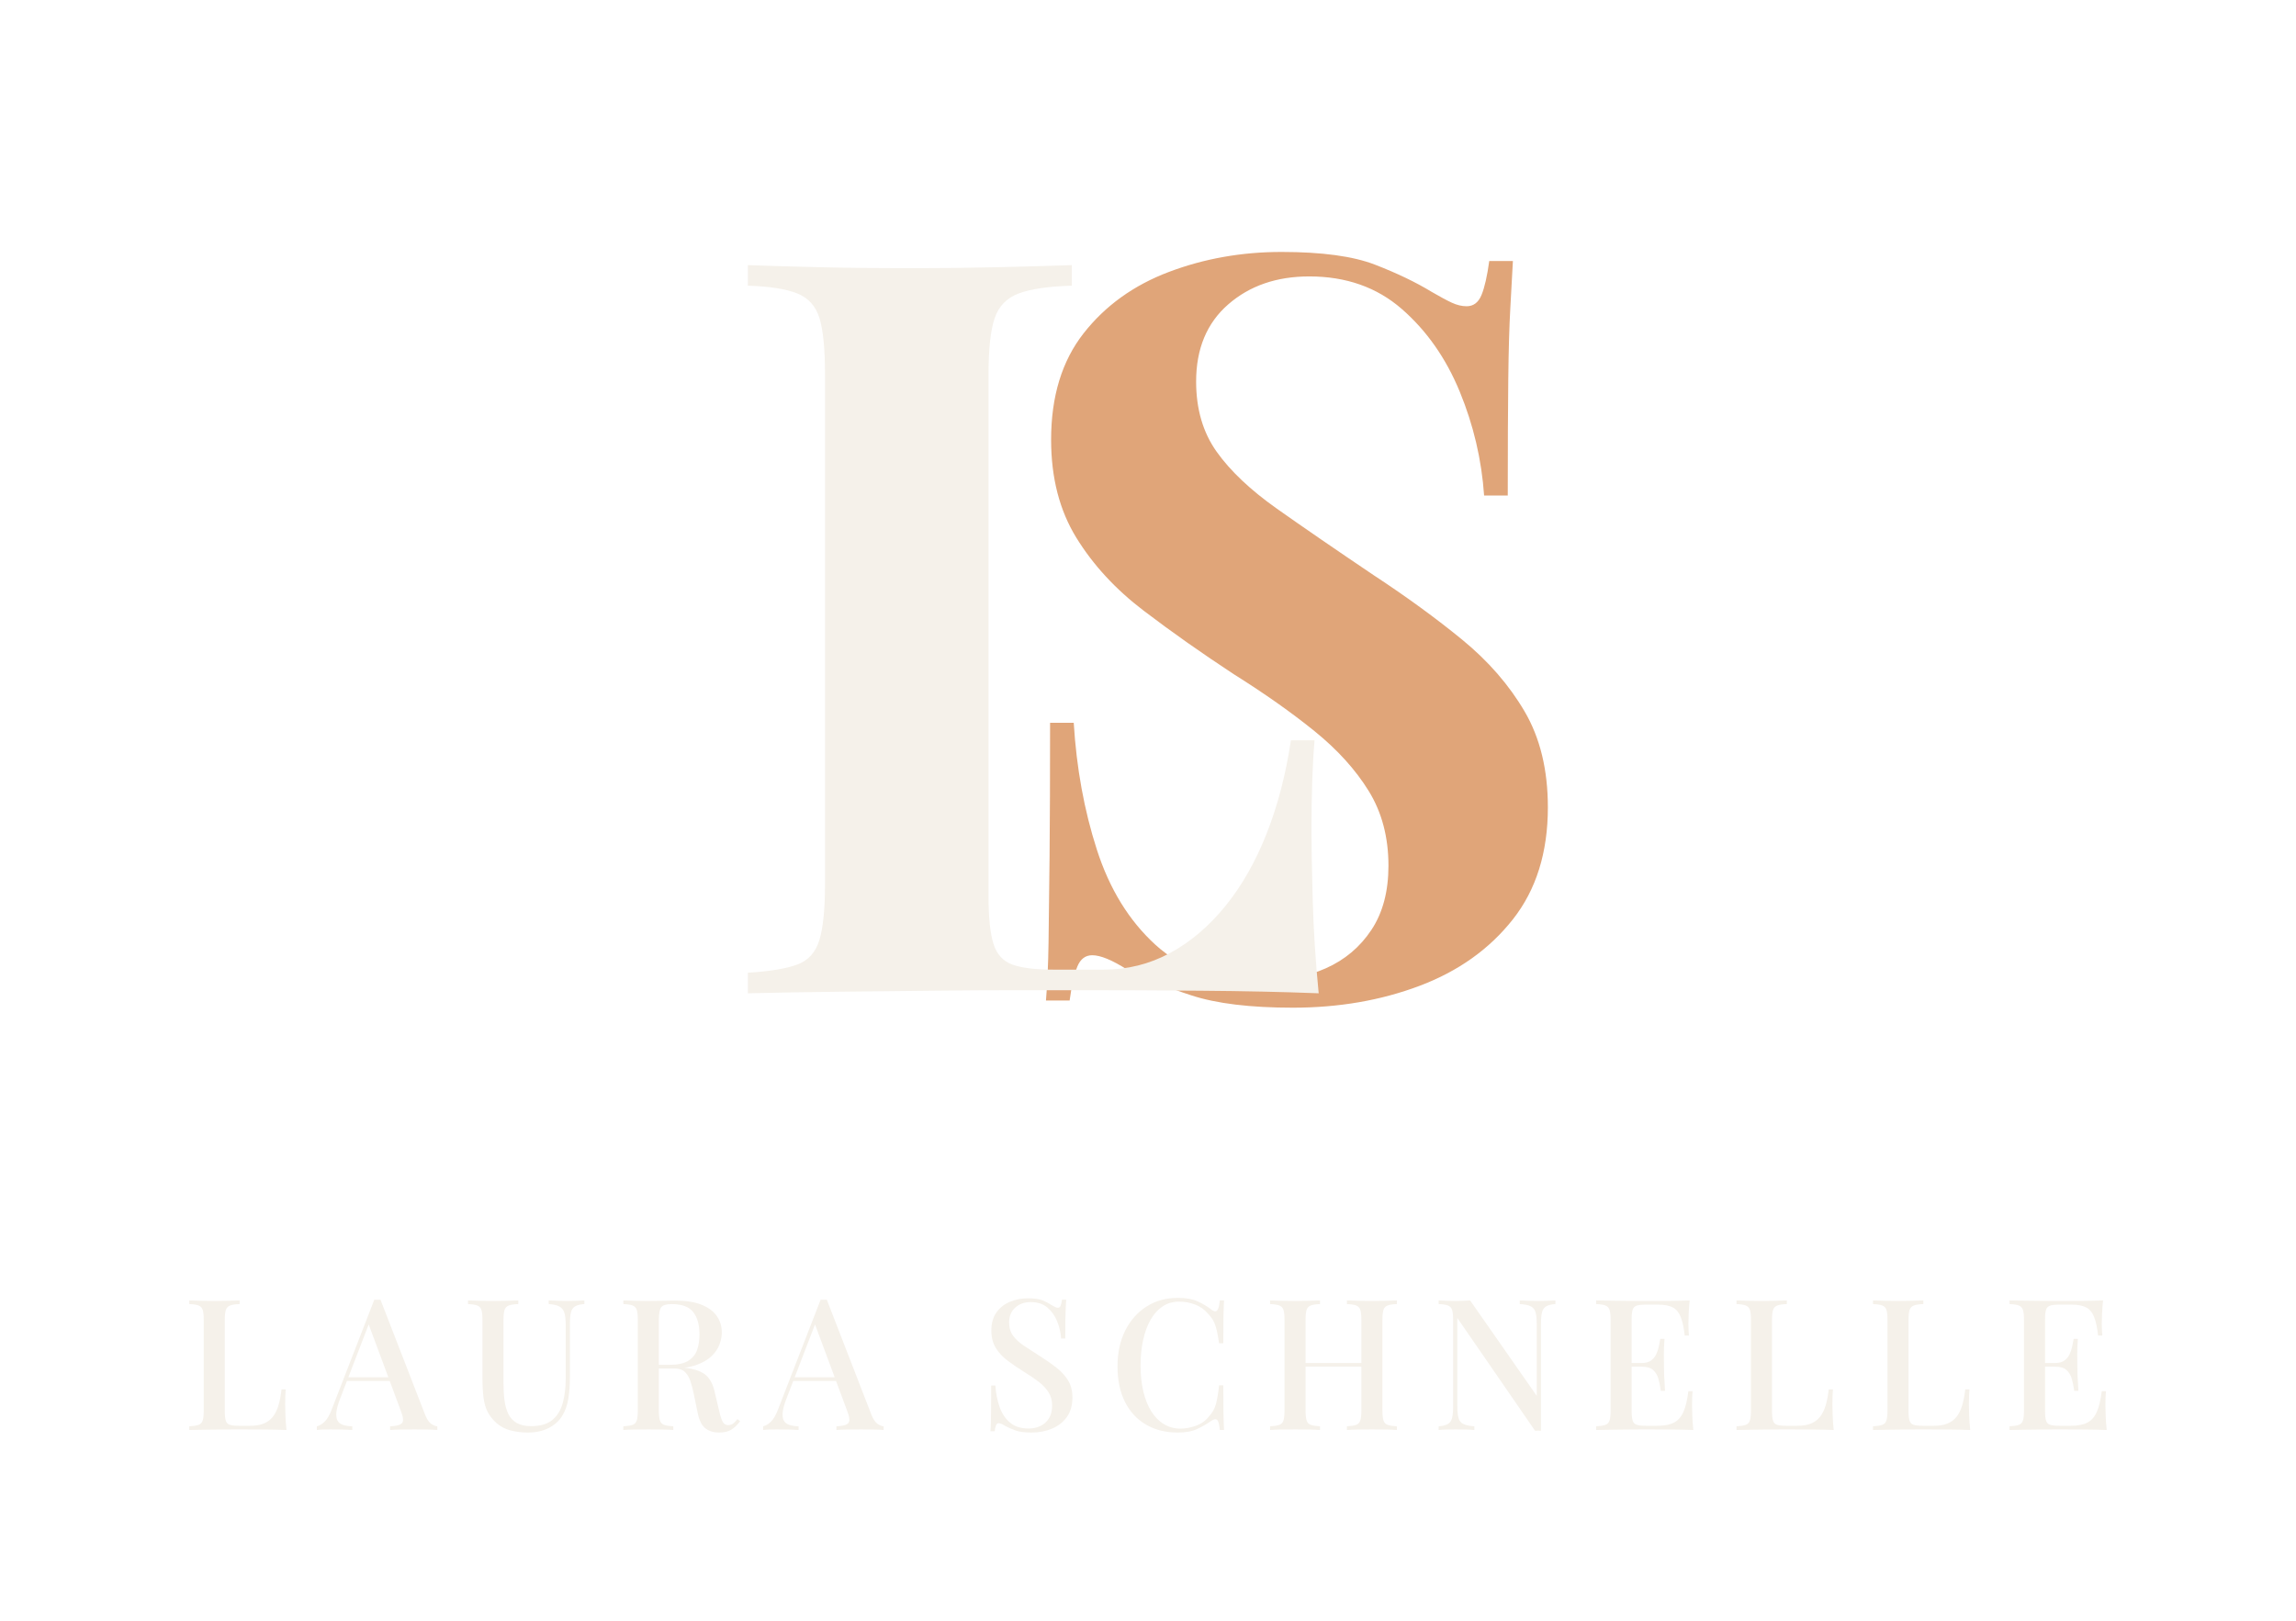
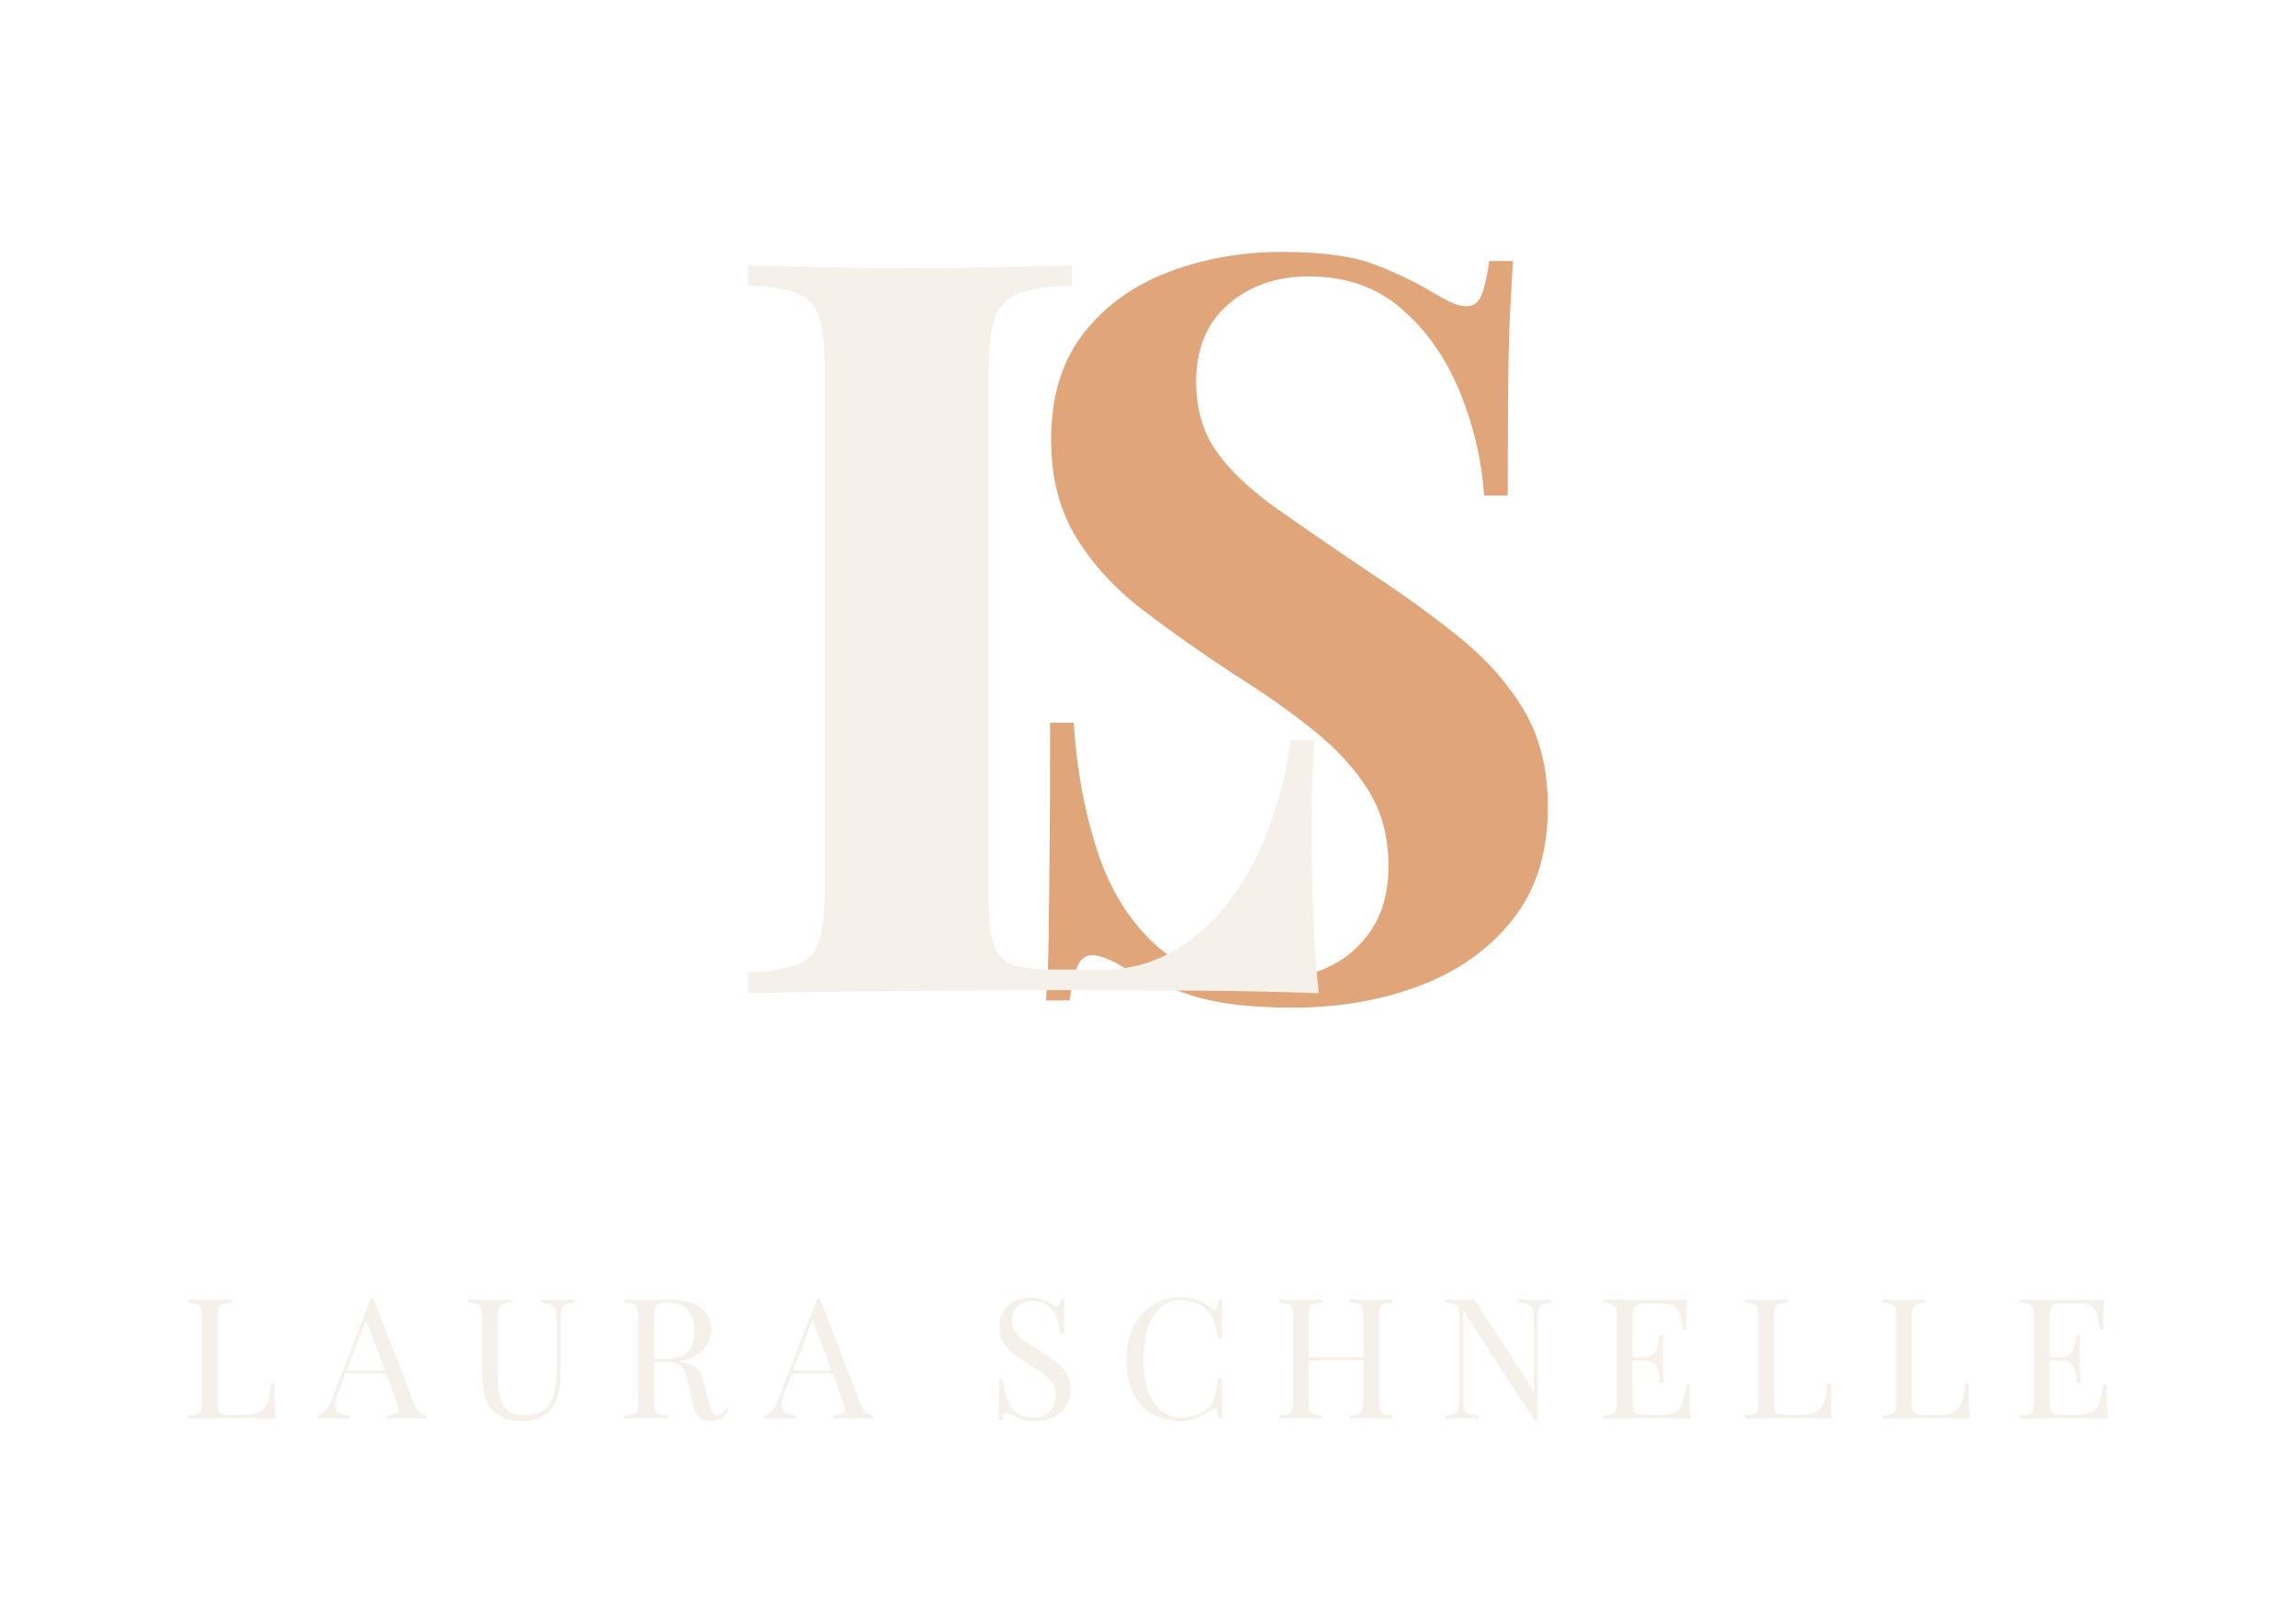
- <svg xmlns="http://www.w3.org/2000/svg" width="765" height="540" viewBox="0 0 765.3 540.4">
+ <svg xmlns="http://www.w3.org/2000/svg" width="765" height="536" viewBox="0 0 765.3 536.4">
  <svg x="225.2" y="60.0" width="314.8" height="300.0" viewBox="-36.4 -790.8 917.8 874.8">
    <g transform="scale(1,-1)">
      <path d="M552.439 720.8Q611.439 720.8 643.438 708.4Q675.438 696.0 698.438 682.0Q710.438 675.0 717.938 671.5Q725.438 668.0 732.438 668.0Q742.438 668.0 746.938 679.0Q751.438 690.0 754.438 712.0H777.438Q776.438 692.6 774.938 666.4Q773.438 640.2 772.938 597.201Q772.438 554.201 772.438 484.001H749.438Q745.838 536.201 725.738 585.001Q705.638 633.8 669.338 665.4Q633.038 697 579.438 697Q531.838 697 500.638 669.8Q469.438 642.6 469.438 594.8Q469.438 554.599 489.438 526.499Q509.438 498.399 547.938 471.199Q586.438 443.999 642.237 406.4Q690.038 375 728.138 343.8Q766.238 312.6 788.838 274Q811.438 235.4 811.438 180.8Q811.438 115 777.338 71.8Q743.238 28.6 686.839 7.3Q630.439 -14.0 563.439 -14.0Q501.44 -14.0 464.74 -2.0Q428.04 10.0 402.44 23.0Q380.44 37.0 368.44 37.0Q358.44 37.0 353.94 26.0Q349.44 15.0 346.44 -7.0H323.44Q325.44 17 325.94 49.1Q326.44 81.2 326.94 132.599Q327.44 183.999 327.44 262.999H350.44Q354.44 196.999 372.94 139.599Q391.44 82.199 429.94 47.1Q468.44 12 532.44 12Q567.84 12 595.54 24.3Q623.24 36.6 639.84 61.6Q656.441 86.6 656.441 124.001Q656.441 165.601 637.241 196.701Q618.041 227.801 584.541 254.901Q551.04 282 506.44 310Q459.44 340.8 418.44 372Q377.44 403.2 352.94 443Q328.44 482.8 328.44 538.2Q328.44 601.4 360.04 641.7Q391.64 682.0 443.04 701.4Q494.439 720.8 552.439 720.8Z" fill="#E0A579" />
      <path d="M348.598 708.0V688.0Q314.598 687.0 297.098 680.5Q279.598 674.0 273.598 656.5Q267.598 639.0 267.598 602.0V94Q267.598 63.4 272.398 48.1Q277.198 32.8 290.798 27.9Q304.398 23.0 330.599 23.0H379.6Q414 23.0 443.8 39Q473.6 55 497.7 84.599Q521.8 114.199 537.999 155.299Q554.199 196.398 561.599 245.999H584.599Q581.599 211.999 581.599 157.999Q581.599 134.799 582.799 90.899Q583.999 47 588.599 0.0Q537.599 2.0 473.599 2.5Q409.599 3.0 359.599 3.0Q334.599 3.0 295.899 3.0Q257.199 3.0 212.1 2.5Q167 2.0 120.9 1.5Q74.8 1.0 33.6 0.0V20.0Q65.8 22.0 81.8 28.0Q97.801 34.0 103.201 52.0Q108.601 70.0 108.601 106.0V602.0Q108.601 639.0 103.201 656.5Q97.801 674.0 81.5 680.5Q65.2 687.0 33.6 688.0V708.0Q59.4 707.0 101.5 706.0Q143.599 705.0 191.599 705.0Q235.599 705.0 278.198 706.0Q320.798 707.0 348.598 708.0Z" fill="#F5F1EA" />
    </g>
  </svg>
-   <svg x="60.0" y="430.0" width="645.3" height="50.4" viewBox="-5.8 -767.0 10568.0 826.0">
+   <svg x="60.0" y="430.0" width="645.3" height="46.4" viewBox="-3.0 -767.0 11483.0 826.0">
    <g transform="scale(1,-1)">
-       <path d="M314.201 708.0V688.0Q280.201 687.0 262.701 680.5Q245.201 674.0 239.201 656.5Q233.201 639.0 233.201 602.0V102Q233.201 67.8 238.801 50.7Q244.401 33.6 260.601 28.3Q276.801 23.0 308.201 23.0H373.2Q416 23.0 445.6 35Q475.2 47 494.9 71.2Q514.6 95.401 526 133.101Q537.401 170.801 543.201 222.001H566.201Q563.201 190.001 563.201 138.001Q563.201 117.601 564.601 79.3Q566.001 41 570.201 0.0Q519.201 2.0 455.201 2.5Q391.201 3.0 341.201 3.0Q318.201 3.0 282.3 3.0Q246.4 3.0 204.7 2.5Q163 2.0 120.3 1.5Q77.6 1.0 39.2 0.0V20.0Q72.6 22.0 89.6 28.0Q106.6 34.0 112.4 52.0Q118.2 70.0 118.2 106.0V602.0Q118.2 639.0 112.4 656.5Q106.6 674.0 89.5 680.5Q72.4 687.0 39.2 688.0V708.0Q61.8 707.0 98.5 706.0Q135.2 705.0 177.2 705.0Q215.201 705.0 252.401 706.0Q289.601 707.0 314.201 708.0Z" fill="#F5F1EA" />
-       <path d="M1084.001 712 1327.601 84.0Q1342.401 46.8 1360.801 33.9Q1379.201 21.0 1394.601 20.0V0.0Q1371.401 2.0 1338.6 2.5Q1305.8 3.0 1272.6 3.0Q1231.2 3.0 1195 2.5Q1158.799 2.0 1136.599 0.0V20.0Q1187.599 22.0 1201.499 37.5Q1215.399 53.0 1195.399 104.0L1014.6 590.199L1031.4 607.6L864.6 174.201Q846.8 129.2 843.3 99.3Q839.8 69.4 848.6 52.4Q857.4 35.4 878.2 28.2Q899 21.0 929.8 20.0V0.0Q900 2.0 869.7 2.5Q839.4 3.0 811.6 3.0Q787.8 3.0 769.5 2.5Q751.2 2.0 736.2 0.0V20.0Q756.8 24.8 778.1 44.7Q799.4 64.6 817.8 113L1050.2 712Q1058.2 711.6 1067.1 711.6Q1076.001 711.6 1084.001 712ZM1188.6 288.0V268.0H890.6L900.6 288.0Z" fill="#F5F1EA" />
-       <path d="M2198.2 708.0V688.0Q2165 686 2147.9 675.8Q2130.8 665.6 2125 643.3Q2119.2 621 2119.2 579.999V291.0Q2119.2 222.6 2110.3 170Q2101.4 117.4 2078.2 79.0Q2053 36.8 2004.3 11.4Q1955.6 -14.0 1888.8 -14.0Q1841.2 -14.0 1796.2 -2.8Q1751.2 8.4 1716.8 38.8Q1686.8 66.2 1670 98.2Q1653.2 130.2 1647.2 175.8Q1641.2 221.4 1641.2 288.0V602.0Q1641.2 639.0 1635.4 656.5Q1629.6 674.0 1612.6 680.5Q1595.6 687.0 1562.2 688.0V708.0Q1584.8 707.0 1621.5 706.0Q1658.2 705.0 1699.8 705.0Q1738.201 705.0 1775.401 706.0Q1812.601 707.0 1837.201 708.0V688.0Q1803.201 687.0 1785.701 680.5Q1768.201 674.0 1762.201 656.5Q1756.201 639.0 1756.201 602.0V255.599Q1756.201 204.999 1761.801 161.899Q1767.401 118.799 1782.901 87.2Q1798.401 55.6 1828.701 38.3Q1859.001 21.0 1907.601 21.0Q1981.801 21.0 2022.6 54.3Q2063.4 87.6 2079.8 146.5Q2096.2 205.4 2096.2 280.0V575.999Q2096.2 618.999 2088.3 642.1Q2080.401 665.2 2060.201 675.6Q2040 686 2003.2 688.0V708.0Q2021.6 707.0 2051.6 706.0Q2081.6 705.0 2107.2 705.0Q2132.6 705.0 2157.5 706.0Q2182.4 707.0 2198.2 708.0Z" fill="#F5F1EA" />
-       <path d="M2411.2 708.0Q2433.8 707.0 2470.5 706.0Q2507.2 705.0 2543.2 705.0Q2590.8 705.0 2634.401 706.0Q2678.001 707.0 2696.201 707.0Q2781.401 707.0 2837.501 684.8Q2893.601 662.6 2921.401 623.3Q2949.201 584 2949.201 533.0Q2949.201 501.6 2936.601 467.4Q2924.001 433.2 2893.201 403.5Q2862.401 373.8 2809.101 354.9Q2755.801 336.0 2674.201 336.0H2578.201V356.0H2664.201Q2731.2 356.0 2766.5 378.5Q2801.8 401.0 2814.5 438.5Q2827.2 476.0 2827.2 522.0Q2827.2 601.0 2792.9 644.5Q2758.6 688.0 2675.201 688.0Q2631.601 688.0 2618.401 671.0Q2605.201 654.0 2605.201 602.0V106.0Q2605.201 70.0 2611.101 52.0Q2617.001 34.0 2634.001 28.0Q2651.001 22.0 2684.201 20.0V0.0Q2660.001 2.0 2623.301 2.5Q2586.601 3.0 2549.2 3.0Q2507.2 3.0 2470.5 2.5Q2433.8 2.0 2411.2 0.0V20.0Q2444.6 22.0 2461.6 28.0Q2478.6 34.0 2484.4 52.0Q2490.2 70.0 2490.2 106.0V602.0Q2490.2 639.0 2484.4 656.5Q2478.6 674.0 2461.5 680.5Q2444.4 687.0 2411.2 688.0ZM2580.2 353.0Q2630.6 351.2 2661.8 348.6Q2693 346.0 2714 343.9Q2735 341.8 2753.2 339.2Q2828.201 329.4 2862.501 299.4Q2896.802 269.4 2910.401 207.4L2934.601 105.0Q2944.201 62.4 2954.601 44Q2965.001 25.6 2986.001 26.4Q3001.601 27.2 3012.201 35.8Q3022.801 44.4 3034.601 59.4L3049.201 48Q3026.201 17 3000.901 1.5Q2975.601 -14.0 2933.601 -14.0Q2891 -14.0 2860.6 8.3Q2830.2 30.6 2817.2 94.0L2796.6 194.0Q2788.2 236.6 2777.2 268.2Q2766.2 299.8 2746.8 317.9Q2727.4 336.0 2690.2 336.0H2582.2Z" fill="#F5F1EA" />
-       <path d="M3523.001 712 3766.601 84.0Q3781.401 46.8 3799.801 33.9Q3818.201 21.0 3833.601 20.0V0.0Q3810.401 2.0 3777.6 2.5Q3744.8 3.0 3711.6 3.0Q3670.2 3.0 3634 2.5Q3597.799 2.0 3575.599 0.0V20.0Q3626.599 22.0 3640.499 37.5Q3654.399 53.0 3634.399 104.0L3453.6 590.199L3470.4 607.6L3303.6 174.201Q3285.8 129.2 3282.3 99.3Q3278.8 69.4 3287.6 52.4Q3296.4 35.4 3317.2 28.2Q3338 21.0 3368.8 20.0V0.0Q3339 2.0 3308.7 2.5Q3278.4 3.0 3250.6 3.0Q3226.8 3.0 3208.5 2.5Q3190.2 2.0 3175.2 0.0V20.0Q3195.8 24.8 3217.1 44.7Q3238.4 64.6 3256.8 113L3489.2 712Q3497.2 711.6 3506.1 711.6Q3515.001 711.6 3523.001 712ZM3627.6 288.0V268.0H3329.6L3339.6 288.0Z" fill="#F5F1EA" />
-       <path d="M4622.201 719.6Q4675.201 719.6 4703.201 707.8Q4731.201 696.0 4752.201 682.0Q4764.201 675.0 4771.701 671.5Q4779.201 668.0 4786.201 668.0Q4796.201 668.0 4800.701 679.0Q4805.201 690.0 4808.201 712.0H4831.201Q4830.201 694.2 4828.701 669.8Q4827.201 645.4 4826.701 605.4Q4826.201 565.4 4826.201 500H4803.201Q4800.001 549.4 4781.301 595Q4762.601 640.6 4727.501 669.8Q4692.401 699 4637.201 699Q4586.001 699 4552.601 668.6Q4519.201 638.2 4519.201 587.6Q4519.201 544.2 4541.201 514.5Q4563.201 484.8 4601.701 459.4Q4640.201 434 4688.801 402.8Q4739.401 371 4779.101 339.6Q4818.801 308.2 4842.001 270Q4865.201 231.8 4865.201 177.6Q4865.201 113 4834.501 70.6Q4803.801 28.2 4753.001 7.1Q4702.201 -14.0 4641.2 -14.0Q4585.2 -14.0 4552.3 -2.0Q4519.4 10.0 4496.2 23.0Q4474.2 37.0 4462.2 37.0Q4452.2 37.0 4447.7 26.0Q4443.2 15.0 4440.2 -7.0H4417.2Q4419.2 15 4419.7 44.7Q4420.2 74.4 4420.7 122.2Q4421.2 170 4421.2 243.001H4444.2Q4448.2 181 4466.7 127.2Q4485.2 73.4 4523.7 40.7Q4562.2 8 4626.2 8Q4660 8 4688.9 21.1Q4717.8 34.2 4736 62.2Q4754.2 90.2 4754.2 134Q4754.2 175.2 4734.8 205.9Q4715.4 236.6 4680.9 263.3Q4646.4 290 4600.2 318Q4553.2 347.6 4512.2 378Q4471.2 408.4 4446.7 448Q4422.2 487.6 4422.2 543.4Q4422.2 603.8 4450.4 642.9Q4478.6 682.0 4524.4 700.8Q4570.2 719.6 4622.201 719.6Z" fill="#F5F1EA" />
-       <path d="M5441.601 722.0Q5507.601 722.0 5550.101 702.5Q5592.601 683.0 5625.601 657.0Q5645.601 642.0 5656.101 653.5Q5666.601 665.0 5670.601 708.0H5693.601Q5691.601 670.4 5690.601 616.5Q5689.601 562.6 5689.601 474H5666.601Q5660.201 518 5653.601 545.9Q5647 573.8 5636.6 594Q5626.2 614.2 5608.2 633Q5579.2 668.6 5536.9 685Q5494.601 701.4 5448.001 701.4Q5397.401 701.4 5358.401 675.5Q5319.401 649.6 5292.501 602.7Q5265.601 555.8 5251.601 491.9Q5237.601 428 5237.601 352.0Q5237.601 273.6 5252.801 210.1Q5268.001 146.6 5296.501 101.3Q5325.001 56 5365.601 31.7Q5406.201 7.4 5456.001 7.4Q5497.001 7.4 5540.9 23.5Q5584.8 39.6 5611.4 74.2Q5639 103.6 5649.3 141.2Q5659.601 178.8 5666.601 244H5689.601Q5689.601 151.6 5690.601 95.1Q5691.601 38.6 5693.601 0.0H5670.601Q5666.601 43.0 5657.101 54.0Q5647.601 65.0 5625.601 51.0Q5588.601 25.0 5547.101 5.5Q5505.601 -14.0 5440.601 -14.0Q5342 -14.0 5267.8 29.0Q5193.6 72.0 5152.6 153.0Q5111.6 234.0 5111.6 348.0Q5111.6 460.0 5154.1 544.0Q5196.6 628.0 5270.8 675.0Q5345 722.0 5441.601 722.0Z" fill="#F5F1EA" />
-       <path d="M6365.2 0.0V20.0Q6398.6 22.0 6415.579 28.0Q6432.557 34.0 6438.379 52.0Q6444.2 70.0 6444.2 106.0V602.0Q6444.2 639.0 6438.353 656.5Q6432.506 674.0 6415.453 680.5Q6398.4 687.0 6365.2 688.0V708.0Q6389.8 707.0 6427.5 706.0Q6465.2 705.0 6502.201 705.0Q6543.679 705.0 6579.84 706.0Q6616.001 707.0 6638.201 708.0V688.0Q6604.99 687.0 6587.895 680.5Q6570.801 674.0 6565.001 656.5Q6559.201 639.0 6559.201 602.0V106.0Q6559.201 70.0 6565.053 52.0Q6570.905 34.0 6587.973 28.0Q6605.041 22.0 6638.201 20.0V0.0Q6616.001 2.0 6579.84 2.5Q6543.679 3.0 6502.201 3.0Q6465.2 3.0 6427.5 2.5Q6389.8 2.0 6365.2 0.0ZM5945.2 0.0V20.0Q5978.6 22.0 5995.578 28.0Q6012.557 34.0 6018.378 52.0Q6024.2 70.0 6024.2 106.0V602.0Q6024.2 639.0 6018.353 656.5Q6012.506 674.0 5995.453 680.5Q5978.4 687.0 5945.2 688.0V708.0Q5967.841 707.0 6004.497 706.0Q6041.153 705.0 6083.2 705.0Q6120.601 705.0 6157.301 706.0Q6194.001 707.0 6218.201 708.0V688.0Q6184.989 687.0 6167.895 680.5Q6150.801 674.0 6145.001 656.5Q6139.201 639.0 6139.201 602.0V106.0Q6139.201 70.0 6145.053 52.0Q6150.905 34.0 6167.973 28.0Q6185.04 22.0 6218.201 20.0V0.0Q6194.001 2.0 6157.301 2.5Q6120.601 3.0 6083.2 3.0Q6041.153 3.0 6004.497 2.5Q5967.841 2.0 5945.2 0.0ZM6094.2 346.0V366.0H6489.2V346.0Z" fill="#F5F1EA" />
-       <path d="M7504.6 708.0V688.0Q7471.401 686 7454.301 675.8Q7437.201 665.6 7431.401 643.3Q7425.601 621 7425.601 579.999V-4Q7417.8 -3.6 7409.9 -3.6Q7402 -3.6 7393.2 -4L6968.6 611.998V132.001Q6968.6 89.801 6974.9 66.3Q6981.2 42.8 7001.1 32.9Q7021 23 7061.6 20.0V0.0Q7043.2 2.0 7013.6 2.5Q6984 3.0 6957.6 3.0Q6933.2 3.0 6908.2 2.5Q6883.2 2.0 6866.6 0.0V20.0Q6900 23 6917 32.7Q6934 42.4 6939.8 65.2Q6945.6 88 6945.6 128.001V602.0Q6945.6 639.0 6939.8 656.5Q6934 674.0 6916.9 680.5Q6899.8 687.0 6866.6 688.0V708.0Q6883.2 707.0 6908.2 706.0Q6933.2 705.0 6957.6 705.0Q6980.2 705.0 7001 706.0Q7021.8 707.0 7038.4 708.0L7402.601 186.401V575.999Q7402.601 618.999 7396.301 642.1Q7390.001 665.2 7370.201 675.6Q7350.401 686 7309.6 688.0V708.0Q7328 707.0 7358.001 706.0Q7388.001 705.0 7413.601 705.0Q7439.001 705.0 7463.901 706.0Q7488.8 707.0 7504.6 708.0Z" fill="#F5F1EA" />
-       <path d="M8238.201 708.0Q8234.201 670 8232.701 634.3Q8231.201 598.599 8231.201 579.999Q8231.201 561.419 8232.201 544.386Q8233.201 527.354 8234.201 515.999H8211.201Q8204 579.8 8189.6 616.9Q8175.2 654 8146.5 669.5Q8117.8 685.0 8067.2 685.0H7998.201Q7965.876 685.0 7949.239 679.7Q7932.601 674.4 7926.901 657.775Q7921.201 641.15 7921.201 606V102Q7921.201 67.8 7926.901 50.7Q7932.601 33.6 7949.239 28.3Q7965.876 23.0 7998.201 23.0H8063.2Q8120.2 23.0 8153.5 40.9Q8186.8 58.8 8204.6 100Q8222.4 141.2 8231.201 212.001H8254.201Q8251.201 183.201 8251.201 136Q8251.201 115.818 8252.601 78.109Q8254.001 40.4 8258.201 0.0Q8207.201 2.0 8143.201 2.5Q8079.201 3.0 8029.201 3.0Q8006.279 3.0 7970.333 3.0Q7934.388 3.0 7892.712 2.5Q7851.036 2.0 7808.318 1.5Q7765.6 1.0 7727.2 0.0V20.0Q7760.6 22.0 7777.578 28.0Q7794.557 34.0 7800.378 52.0Q7806.2 70.0 7806.2 106.0V602.0Q7806.2 639.0 7800.353 656.5Q7794.506 674.0 7777.453 680.5Q7760.4 687.0 7727.2 688.0V708.0Q7765.692 707.0 7808.346 706.5Q7851 706.0 7892.684 705.5Q7934.369 705.0 7970.321 705.0Q8006.274 705.0 8029.201 705.0Q8075.201 705.0 8133.701 705.5Q8192.201 706.0 8238.201 708.0ZM8071.601 366.0Q8071.601 366.0 8071.601 356.0Q8071.601 346.0 8071.601 346.0H7891.201Q7891.201 346.0 7891.201 356.0Q7891.201 366.0 7891.201 366.0ZM8100.601 498.0Q8096.601 441.0 8097.101 411.0Q8097.601 381.0 8097.601 356.0Q8097.601 331.0 8098.601 301.0Q8099.601 271.0 8103.601 214.0H8080.601Q8076.201 247 8068.101 277.4Q8060.001 307.8 8039.4 326.9Q8018.8 346.0 7976 346.0V366.0Q8008 366.0 8026.6 379.2Q8045.2 392.4 8055.101 413.2Q8065.001 434 8069.701 456.6Q8074.401 479.2 8077.601 498.0Z" fill="#F5F1EA" />
-       <path d="M8769.201 708.0V688.0Q8735.201 687.0 8717.701 680.5Q8700.201 674.0 8694.201 656.5Q8688.201 639.0 8688.201 602.0V102Q8688.201 67.8 8693.801 50.7Q8699.401 33.6 8715.601 28.3Q8731.801 23.0 8763.201 23.0H8828.2Q8871 23.0 8900.6 35Q8930.2 47 8949.9 71.2Q8969.6 95.401 8981 133.101Q8992.401 170.801 8998.201 222.001H9021.201Q9018.201 190.001 9018.201 138.001Q9018.201 117.601 9019.601 79.3Q9021.001 41 9025.201 0.0Q8974.201 2.0 8910.201 2.5Q8846.201 3.0 8796.201 3.0Q8773.201 3.0 8737.3 3.0Q8701.4 3.0 8659.7 2.5Q8618 2.0 8575.3 1.5Q8532.6 1.0 8494.2 0.0V20.0Q8527.6 22.0 8544.6 28.0Q8561.6 34.0 8567.4 52.0Q8573.2 70.0 8573.2 106.0V602.0Q8573.2 639.0 8567.4 656.5Q8561.6 674.0 8544.5 680.5Q8527.4 687.0 8494.2 688.0V708.0Q8516.8 707.0 8553.5 706.0Q8590.2 705.0 8632.2 705.0Q8670.201 705.0 8707.401 706.0Q8744.601 707.0 8769.201 708.0Z" fill="#F5F1EA" />
-       <path d="M9515.201 708.0V688.0Q9481.201 687.0 9463.701 680.5Q9446.201 674.0 9440.201 656.5Q9434.201 639.0 9434.201 602.0V102Q9434.201 67.8 9439.801 50.7Q9445.401 33.6 9461.601 28.3Q9477.801 23.0 9509.201 23.0H9574.2Q9617 23.0 9646.6 35Q9676.2 47 9695.9 71.2Q9715.6 95.401 9727 133.101Q9738.401 170.801 9744.201 222.001H9767.201Q9764.201 190.001 9764.201 138.001Q9764.201 117.601 9765.601 79.3Q9767.001 41 9771.201 0.0Q9720.201 2.0 9656.201 2.5Q9592.201 3.0 9542.201 3.0Q9519.201 3.0 9483.3 3.0Q9447.4 3.0 9405.7 2.5Q9364 2.0 9321.3 1.5Q9278.6 1.0 9240.2 0.0V20.0Q9273.6 22.0 9290.6 28.0Q9307.6 34.0 9313.4 52.0Q9319.2 70.0 9319.2 106.0V602.0Q9319.2 639.0 9313.4 656.5Q9307.6 674.0 9290.5 680.5Q9273.4 687.0 9240.2 688.0V708.0Q9262.8 707.0 9299.5 706.0Q9336.2 705.0 9378.2 705.0Q9416.201 705.0 9453.401 706.0Q9490.601 707.0 9515.201 708.0Z" fill="#F5F1EA" />
-       <path d="M10497.201 708.0Q10493.201 670 10491.701 634.3Q10490.201 598.599 10490.201 579.999Q10490.201 561.419 10491.201 544.386Q10492.201 527.354 10493.201 515.999H10470.201Q10463 579.8 10448.6 616.9Q10434.2 654 10405.5 669.5Q10376.8 685.0 10326.2 685.0H10257.201Q10224.876 685.0 10208.239 679.7Q10191.601 674.4 10185.901 657.775Q10180.201 641.15 10180.201 606V102Q10180.201 67.8 10185.901 50.7Q10191.601 33.6 10208.239 28.3Q10224.876 23.0 10257.201 23.0H10322.2Q10379.2 23.0 10412.5 40.9Q10445.8 58.8 10463.6 100Q10481.4 141.2 10490.201 212.001H10513.201Q10510.201 183.201 10510.201 136Q10510.201 115.818 10511.601 78.109Q10513.001 40.4 10517.201 0.0Q10466.201 2.0 10402.201 2.5Q10338.201 3.0 10288.201 3.0Q10265.279 3.0 10229.333 3.0Q10193.388 3.0 10151.712 2.5Q10110.036 2.0 10067.318 1.5Q10024.6 1.0 9986.2 0.0V20.0Q10019.6 22.0 10036.578 28.0Q10053.557 34.0 10059.378 52.0Q10065.2 70.0 10065.2 106.0V602.0Q10065.2 639.0 10059.353 656.5Q10053.506 674.0 10036.453 680.5Q10019.4 687.0 9986.2 688.0V708.0Q10024.692 707.0 10067.346 706.5Q10110 706.0 10151.684 705.5Q10193.369 705.0 10229.321 705.0Q10265.274 705.0 10288.201 705.0Q10334.201 705.0 10392.701 705.5Q10451.201 706.0 10497.201 708.0ZM10330.601 366.0Q10330.601 366.0 10330.601 356.0Q10330.601 346.0 10330.601 346.0H10150.201Q10150.201 346.0 10150.201 356.0Q10150.201 366.0 10150.201 366.0ZM10359.601 498.0Q10355.601 441.0 10356.101 411.0Q10356.601 381.0 10356.601 356.0Q10356.601 331.0 10357.601 301.0Q10358.601 271.0 10362.601 214.0H10339.601Q10335.201 247 10327.101 277.4Q10319.001 307.8 10298.4 326.9Q10277.8 346.0 10235 346.0V366.0Q10267 366.0 10285.6 379.2Q10304.2 392.4 10314.101 413.2Q10324.001 434 10328.701 456.6Q10333.401 479.2 10336.601 498.0Z" fill="#F5F1EA" />
+       <path d="M297.0 708V688Q263.0 687 245.5 680.5Q228.0 674 222.0 656.5Q216.0 639 216.0 602V106Q216.0 70 222.0 52.0Q228.0 34 245.5 28.5Q263.0 23 297.0 23H370.0Q417.0 23 446.5 33.0Q476.0 43 493.5 64.5Q511.0 86 520.0 122.0Q529.0 158 534.0 210H557.0Q554.0 179 554.0 128Q554.0 109 555.5 73.5Q557.0 38 561.0 0Q510.0 2 446.0 2.5Q382.0 3 332.0 3Q310.0 3 275.5 3.0Q241.0 3 201.0 2.5Q161.0 2 120.0 1.5Q79.0 1 42.0 0V20Q76.0 22 93.5 28.0Q111.0 34 117.0 52.0Q123.0 70 123.0 106V602Q123.0 639 117.0 656.5Q111.0 674 93.5 680.5Q76.0 687 42.0 688V708Q63.0 707 97.0 706.0Q131.0 705 170.0 705Q205.0 705 239.5 706.0Q274.0 707 297.0 708Z" fill="#F5F1EA" />
+       <path d="M1141.0 713 1385.0 84Q1400.0 46 1419.0 33.5Q1438.0 21 1454.0 20V0Q1434.0 2 1405.0 2.5Q1376.0 3 1347.0 3Q1308.0 3 1274.0 2.5Q1240.0 2 1219.0 0V20Q1270.0 22 1284.0 37.5Q1298.0 53 1278.0 104L1092.0 601L1108.0 614L934.0 162Q918.0 122 915.0 94.5Q912.0 67 920.5 51.0Q929.0 35 949.5 28.0Q970.0 21 1001.0 20V0Q973.0 2 942.5 2.5Q912.0 3 886.0 3Q861.0 3 843.5 2.5Q826.0 2 811.0 0V20Q831.0 25 852.0 43.5Q873.0 62 890.0 107L1125.0 713Q1129.0 713 1133.0 713.0Q1137.0 713 1141.0 713ZM1263.0 288V268H965.0L975.0 288Z" fill="#F5F1EA" />
+       <path d="M2333.0 708V688Q2299.0 687 2281.5 678.0Q2264.0 669 2258.0 649.0Q2252.0 629 2252.0 592V291Q2252.0 221 2243.0 169.0Q2234.0 117 2211.0 79Q2186.0 37 2138.0 11.5Q2090.0 -14 2028.0 -14Q1980.0 -14 1936.5 -2.5Q1893.0 9 1860.0 40Q1831.0 68 1814.5 99.0Q1798.0 130 1792.0 175.0Q1786.0 220 1786.0 288V602Q1786.0 639 1780.0 656.5Q1774.0 674 1756.5 680.5Q1739.0 687 1705.0 688V708Q1726.0 707 1760.0 706.0Q1794.0 705 1833.0 705Q1868.0 705 1902.5 706.0Q1937.0 707 1960.0 708V688Q1926.0 687 1908.5 680.5Q1891.0 674 1885.0 656.5Q1879.0 639 1879.0 602V271Q1879.0 220 1884.0 174.5Q1889.0 129 1904.5 94.5Q1920.0 60 1952.0 40.5Q1984.0 21 2037.0 21Q2113.0 21 2154.5 54.5Q2196.0 88 2212.5 147.0Q2229.0 206 2229.0 280V592Q2229.0 629 2220.5 649.0Q2212.0 669 2192.0 678.0Q2172.0 687 2138.0 688V708Q2156.0 707 2185.5 706.0Q2215.0 705 2240.0 705Q2266.0 705 2291.5 706.0Q2317.0 707 2333.0 708Z" fill="#F5F1EA" />
+       <path d="M2632.0 708Q2653.0 707 2687.0 706.0Q2721.0 705 2754.0 705Q2801.0 705 2844.0 706.0Q2887.0 707 2905.0 707Q2986.0 707 3039.5 684.0Q3093.0 661 3119.5 621.5Q3146.0 582 3146.0 533Q3146.0 503 3134.0 469.0Q3122.0 435 3092.5 405.0Q3063.0 375 3012.0 355.5Q2961.0 336 2883.0 336H2787.0V356H2873.0Q2944.0 356 2981.5 378.5Q3019.0 401 3032.5 438.5Q3046.0 476 3046.0 522Q3046.0 601 3008.5 644.5Q2971.0 688 2880.0 688Q2834.0 688 2820.0 671.0Q2806.0 654 2806.0 602V106Q2806.0 70 2812.0 52.0Q2818.0 34 2835.5 28.0Q2853.0 22 2887.0 20V0Q2864.0 2 2829.5 2.5Q2795.0 3 2760.0 3Q2721.0 3 2687.0 2.5Q2653.0 2 2632.0 0V20Q2666.0 22 2683.5 28.0Q2701.0 34 2707.0 52.0Q2713.0 70 2713.0 106V602Q2713.0 639 2707.0 656.5Q2701.0 674 2683.5 680.5Q2666.0 687 2632.0 688ZM2791.0 353Q2845.0 351 2876.0 348.5Q2907.0 346 2926.5 344.0Q2946.0 342 2964.0 339Q3031.0 328 3060.5 298.5Q3090.0 269 3104.0 207L3129.0 105Q3139.0 61 3149.5 41.5Q3160.0 22 3182.0 23Q3199.0 24 3210.5 34.0Q3222.0 44 3235.0 61L3250.0 50Q3229.0 19 3206.5 2.5Q3184.0 -14 3143.0 -14Q3106.0 -14 3078.0 8.0Q3050.0 30 3036.0 94L3014.0 194Q3005.0 237 2993.5 268.5Q2982.0 300 2961.5 318.0Q2941.0 336 2901.0 336H2793.0Z" fill="#F5F1EA" />
+       <path d="M3791.0 713 4035.0 84Q4050.0 46 4069.0 33.5Q4088.0 21 4104.0 20V0Q4084.0 2 4055.0 2.5Q4026.0 3 3997.0 3Q3958.0 3 3924.0 2.5Q3890.0 2 3869.0 0V20Q3920.0 22 3934.0 37.5Q3948.0 53 3928.0 104L3742.0 601L3758.0 614L3584.0 162Q3568.0 122 3565.0 94.5Q3562.0 67 3570.5 51.0Q3579.0 35 3599.5 28.0Q3620.0 21 3651.0 20V0Q3623.0 2 3592.5 2.5Q3562.0 3 3536.0 3Q3511.0 3 3493.5 2.5Q3476.0 2 3461.0 0V20Q3481.0 25 3502.0 43.5Q3523.0 62 3540.0 107L3775.0 713Q3779.0 713 3783.0 713.0Q3787.0 713 3791.0 713ZM3913.0 288V268H3615.0L3625.0 288Z" fill="#F5F1EA" />
+       <path d="M5044.0 719Q5094.0 719 5120.0 707.5Q5146.0 696 5166.0 682Q5178.0 675 5185.5 671.5Q5193.0 668 5200.0 668Q5210.0 668 5214.5 679.0Q5219.0 690 5222.0 712H5245.0Q5244.0 695 5242.5 671.5Q5241.0 648 5240.5 609.5Q5240.0 571 5240.0 508H5217.0Q5214.0 556 5196.0 600.0Q5178.0 644 5143.5 672.0Q5109.0 700 5053.0 700Q5000.0 700 4965.5 668.0Q4931.0 636 4931.0 584Q4931.0 539 4954.0 508.5Q4977.0 478 5015.5 453.5Q5054.0 429 5099.0 401Q5151.0 369 5191.5 337.5Q5232.0 306 5255.5 268.0Q5279.0 230 5279.0 176Q5279.0 112 5250.0 70.0Q5221.0 28 5173.0 7.0Q5125.0 -14 5067.0 -14Q5014.0 -14 4983.0 -2.0Q4952.0 10 4930.0 23Q4908.0 37 4896.0 37Q4886.0 37 4881.5 26.0Q4877.0 15 4874.0 -7H4851.0Q4853.0 14 4853.5 42.5Q4854.0 71 4854.5 117.0Q4855.0 163 4855.0 233H4878.0Q4882.0 173 4900.5 121.0Q4919.0 69 4957.5 37.5Q4996.0 6 5060.0 6Q5093.0 6 5122.5 19.5Q5152.0 33 5171.0 62.5Q5190.0 92 5190.0 139Q5190.0 180 5170.5 210.5Q5151.0 241 5116.0 267.5Q5081.0 294 5034.0 322Q4987.0 351 4946.0 381.0Q4905.0 411 4880.5 450.5Q4856.0 490 4856.0 546Q4856.0 605 4882.5 643.5Q4909.0 682 4952.0 700.5Q4995.0 719 5044.0 719Z" fill="#F5F1EA" />
+       <path d="M5929.0 722Q5995.0 722 6037.5 702.5Q6080.0 683 6113.0 657Q6133.0 642 6143.5 653.5Q6154.0 665 6158.0 708H6181.0Q6179.0 671 6178.0 618.0Q6177.0 565 6177.0 478H6154.0Q6147.0 521 6141.0 546.5Q6135.0 572 6126.5 590.0Q6118.0 608 6104.0 626Q6073.0 667 6026.0 685.5Q5979.0 704 5927.0 704Q5878.0 704 5838.5 679.5Q5799.0 655 5770.5 609.0Q5742.0 563 5726.5 498.0Q5711.0 433 5711.0 352Q5711.0 268 5728.0 203.5Q5745.0 139 5775.5 95.0Q5806.0 51 5847.5 28.5Q5889.0 6 5937.0 6Q5982.0 6 6031.0 24.0Q6080.0 42 6108.0 82Q6130.0 111 6138.5 145.0Q6147.0 179 6154.0 240H6177.0Q6177.0 149 6178.0 93.5Q6179.0 38 6181.0 0H6158.0Q6154.0 43 6144.5 54.0Q6135.0 65 6113.0 51Q6076.0 25 6034.5 5.5Q5993.0 -14 5928.0 -14Q5833.0 -14 5761.5 29.0Q5690.0 72 5650.5 153.0Q5611.0 234 5611.0 348Q5611.0 460 5652.0 544.0Q5693.0 628 5764.5 675.0Q5836.0 722 5929.0 722Z" fill="#F5F1EA" />
+       <path d="M6936.0 0V20Q6970.0 22 6987.5 28.0Q7005.0 34 7011.0 52.0Q7017.0 70 7017.0 106V602Q7017.0 639 7011.0 656.5Q7005.0 674 6987.5 680.5Q6970.0 687 6936.0 688V708Q6959.0 707 6994.0 706.0Q7029.0 705 7063.0 705Q7102.0 705 7136.0 706.0Q7170.0 707 7191.0 708V688Q7157.0 687 7139.5 680.5Q7122.0 674 7116.0 656.5Q7110.0 639 7110.0 602V106Q7110.0 70 7116.0 52.0Q7122.0 34 7139.5 28.0Q7157.0 22 7191.0 20V0Q7170.0 2 7136.0 2.5Q7102.0 3 7063.0 3Q7029.0 3 6994.0 2.5Q6959.0 2 6936.0 0ZM6518.0 0V20Q6552.0 22 6569.5 28.0Q6587.0 34 6593.0 52.0Q6599.0 70 6599.0 106V602Q6599.0 639 6593.0 656.5Q6587.0 674 6569.5 680.5Q6552.0 687 6518.0 688V708Q6539.0 707 6573.0 706.0Q6607.0 705 6646.0 705Q6681.0 705 6715.5 706.0Q6750.0 707 6773.0 708V688Q6739.0 687 6721.5 680.5Q6704.0 674 6698.0 656.5Q6692.0 639 6692.0 602V106Q6692.0 70 6698.0 52.0Q6704.0 34 6721.5 28.0Q6739.0 22 6773.0 20V0Q6750.0 2 6715.5 2.5Q6681.0 3 6646.0 3Q6607.0 3 6573.0 2.5Q6539.0 2 6518.0 0ZM6657.0 346V366H7052.0V346Z" fill="#F5F1EA" />
+       <path d="M8133.0 708V688Q8099.0 687 8081.5 678.0Q8064.0 669 8058.0 649.0Q8052.0 629 8052.0 592V-5Q8046.0 -5 8040.5 -5.0Q8035.0 -5 8029.0 -5L7609.0 644V116Q7609.0 80 7615.5 59.5Q7622.0 39 7641.5 30.5Q7661.0 22 7700.0 20V0Q7682.0 2 7653.0 2.5Q7624.0 3 7598.0 3Q7573.0 3 7547.5 2.5Q7522.0 2 7505.0 0V20Q7539.0 22 7556.5 30.5Q7574.0 39 7580.0 59.5Q7586.0 80 7586.0 116V602Q7586.0 639 7580.0 656.5Q7574.0 674 7556.5 680.5Q7539.0 687 7505.0 688V708Q7522.0 707 7547.5 706.0Q7573.0 705 7598.0 705Q7620.0 705 7640.0 706.0Q7660.0 707 7676.0 708L8029.0 164V592Q8029.0 629 8022.5 649.0Q8016.0 669 7996.5 678.0Q7977.0 687 7938.0 688V708Q7956.0 707 7985.5 706.0Q8015.0 705 8040.0 705Q8066.0 705 8091.5 706.0Q8117.0 707 8133.0 708Z" fill="#F5F1EA" />
+       <path d="M8940.0 708Q8936.0 673 8934.5 640.0Q8933.0 607 8933.0 590Q8933.0 572 8934.0 555.5Q8935.0 539 8936.0 528H8913.0Q8907.0 587 8896.0 621.5Q8885.0 656 8858.5 670.5Q8832.0 685 8779.0 685H8696.0Q8662.0 685 8644.5 679.5Q8627.0 674 8621.0 656.5Q8615.0 639 8615.0 602V106Q8615.0 70 8621.0 52.0Q8627.0 34 8644.5 28.5Q8662.0 23 8696.0 23H8769.0Q8832.0 23 8864.5 40.0Q8897.0 57 8911.5 95.5Q8926.0 134 8933.0 200H8956.0Q8953.0 173 8953.0 128Q8953.0 109 8954.5 73.5Q8956.0 38 8960.0 0Q8909.0 2 8845.0 2.5Q8781.0 3 8731.0 3Q8709.0 3 8674.5 3.0Q8640.0 3 8600.0 2.5Q8560.0 2 8519.0 1.5Q8478.0 1 8441.0 0V20Q8475.0 22 8492.5 28.0Q8510.0 34 8516.0 52.0Q8522.0 70 8522.0 106V602Q8522.0 639 8516.0 656.5Q8510.0 674 8492.5 680.5Q8475.0 687 8441.0 688V708Q8478.0 707 8519.0 706.5Q8560.0 706 8600.0 705.5Q8640.0 705 8674.5 705.0Q8709.0 705 8731.0 705Q8777.0 705 8835.5 705.5Q8894.0 706 8940.0 708ZM8768.0 366Q8768.0 366 8768.0 356.0Q8768.0 346 8768.0 346H8585.0Q8585.0 346 8585.0 356.0Q8585.0 366 8585.0 366ZM8797.0 498Q8793.0 441 8793.5 411.0Q8794.0 381 8794.0 356Q8794.0 331 8795.0 301.0Q8796.0 271 8800.0 214H8777.0Q8773.0 246 8767.5 276.5Q8762.0 307 8743.5 326.5Q8725.0 346 8681.0 346V366Q8714.0 366 8731.5 379.5Q8749.0 393 8757.0 414.0Q8765.0 435 8768.0 457.5Q8771.0 480 8774.0 498Z" fill="#F5F1EA" />
+       <path d="M9535.0 708V688Q9501.0 687 9483.5 680.5Q9466.0 674 9460.0 656.5Q9454.0 639 9454.0 602V106Q9454.0 70 9460.0 52.0Q9466.0 34 9483.5 28.5Q9501.0 23 9535.0 23H9608.0Q9655.0 23 9684.5 33.0Q9714.0 43 9731.5 64.5Q9749.0 86 9758.0 122.0Q9767.0 158 9772.0 210H9795.0Q9792.0 179 9792.0 128Q9792.0 109 9793.5 73.5Q9795.0 38 9799.0 0Q9748.0 2 9684.0 2.5Q9620.0 3 9570.0 3Q9548.0 3 9513.5 3.0Q9479.0 3 9439.0 2.5Q9399.0 2 9358.0 1.5Q9317.0 1 9280.0 0V20Q9314.0 22 9331.5 28.0Q9349.0 34 9355.0 52.0Q9361.0 70 9361.0 106V602Q9361.0 639 9355.0 656.5Q9349.0 674 9331.5 680.5Q9314.0 687 9280.0 688V708Q9301.0 707 9335.0 706.0Q9369.0 705 9408.0 705Q9443.0 705 9477.5 706.0Q9512.0 707 9535.0 708Z" fill="#F5F1EA" />
+       <path d="M10353.0 708V688Q10319.0 687 10301.5 680.5Q10284.0 674 10278.0 656.5Q10272.0 639 10272.0 602V106Q10272.0 70 10278.0 52.0Q10284.0 34 10301.5 28.5Q10319.0 23 10353.0 23H10426.0Q10473.0 23 10502.5 33.0Q10532.0 43 10549.5 64.5Q10567.0 86 10576.0 122.0Q10585.0 158 10590.0 210H10613.0Q10610.0 179 10610.0 128Q10610.0 109 10611.5 73.5Q10613.0 38 10617.0 0Q10566.0 2 10502.0 2.5Q10438.0 3 10388.0 3Q10366.0 3 10331.5 3.0Q10297.0 3 10257.0 2.5Q10217.0 2 10176.0 1.5Q10135.0 1 10098.0 0V20Q10132.0 22 10149.5 28.0Q10167.0 34 10173.0 52.0Q10179.0 70 10179.0 106V602Q10179.0 639 10173.0 656.5Q10167.0 674 10149.5 680.5Q10132.0 687 10098.0 688V708Q10119.0 707 10153.0 706.0Q10187.0 705 10226.0 705Q10261.0 705 10295.5 706.0Q10330.0 707 10353.0 708Z" fill="#F5F1EA" />
+       <path d="M11415.0 708Q11411.0 673 11409.5 640.0Q11408.0 607 11408.0 590Q11408.0 572 11409.0 555.5Q11410.0 539 11411.0 528H11388.0Q11382.0 587 11371.0 621.5Q11360.0 656 11333.5 670.5Q11307.0 685 11254.0 685H11171.0Q11137.0 685 11119.5 679.5Q11102.0 674 11096.0 656.5Q11090.0 639 11090.0 602V106Q11090.0 70 11096.0 52.0Q11102.0 34 11119.5 28.5Q11137.0 23 11171.0 23H11244.0Q11307.0 23 11339.5 40.0Q11372.0 57 11386.5 95.5Q11401.0 134 11408.0 200H11431.0Q11428.0 173 11428.0 128Q11428.0 109 11429.5 73.5Q11431.0 38 11435.0 0Q11384.0 2 11320.0 2.5Q11256.0 3 11206.0 3Q11184.0 3 11149.5 3.0Q11115.0 3 11075.0 2.5Q11035.0 2 10994.0 1.5Q10953.0 1 10916.0 0V20Q10950.0 22 10967.5 28.0Q10985.0 34 10991.0 52.0Q10997.0 70 10997.0 106V602Q10997.0 639 10991.0 656.5Q10985.0 674 10967.5 680.5Q10950.0 687 10916.0 688V708Q10953.0 707 10994.0 706.5Q11035.0 706 11075.0 705.5Q11115.0 705 11149.5 705.0Q11184.0 705 11206.0 705Q11252.0 705 11310.5 705.5Q11369.0 706 11415.0 708ZM11243.0 366Q11243.0 366 11243.0 356.0Q11243.0 346 11243.0 346H11060.0Q11060.0 346 11060.0 356.0Q11060.0 366 11060.0 366ZM11272.0 498Q11268.0 441 11268.5 411.0Q11269.0 381 11269.0 356Q11269.0 331 11270.0 301.0Q11271.0 271 11275.0 214H11252.0Q11248.0 246 11242.5 276.5Q11237.0 307 11218.5 326.5Q11200.0 346 11156.0 346V366Q11189.0 366 11206.5 379.5Q11224.0 393 11232.0 414.0Q11240.0 435 11243.0 457.5Q11246.0 480 11249.0 498Z" fill="#F5F1EA" />
    </g>
  </svg>
</svg>
